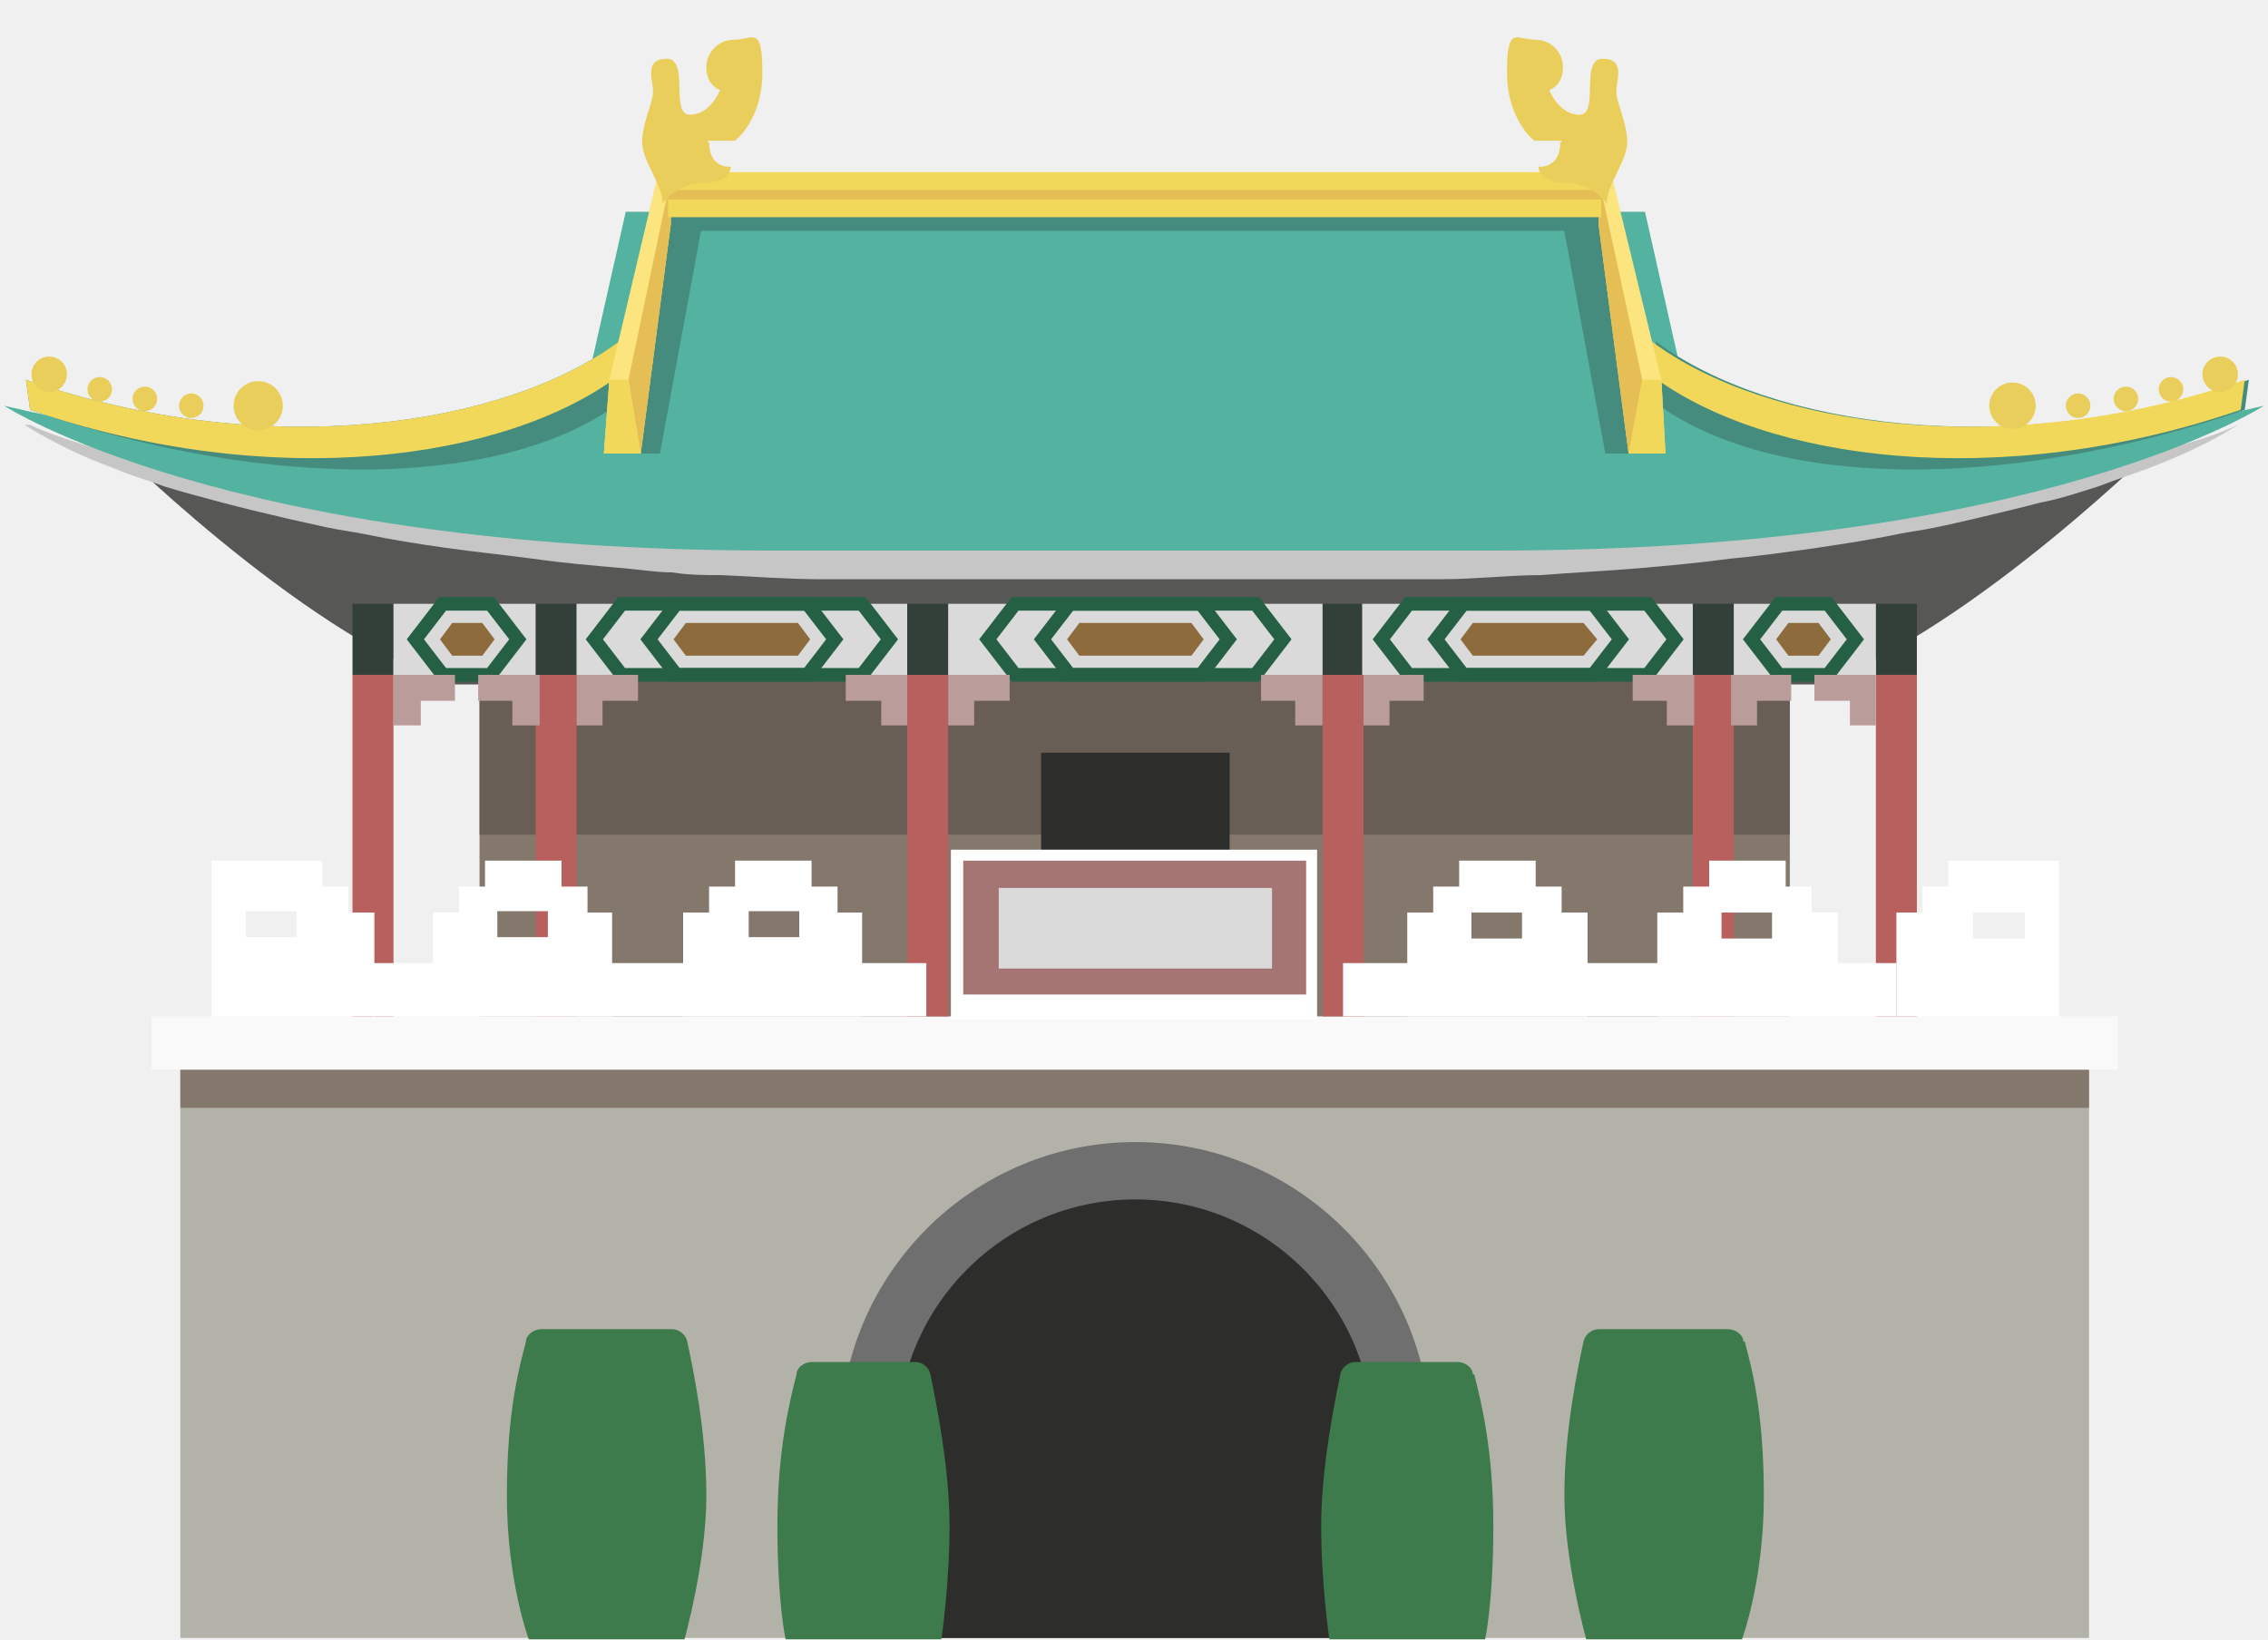
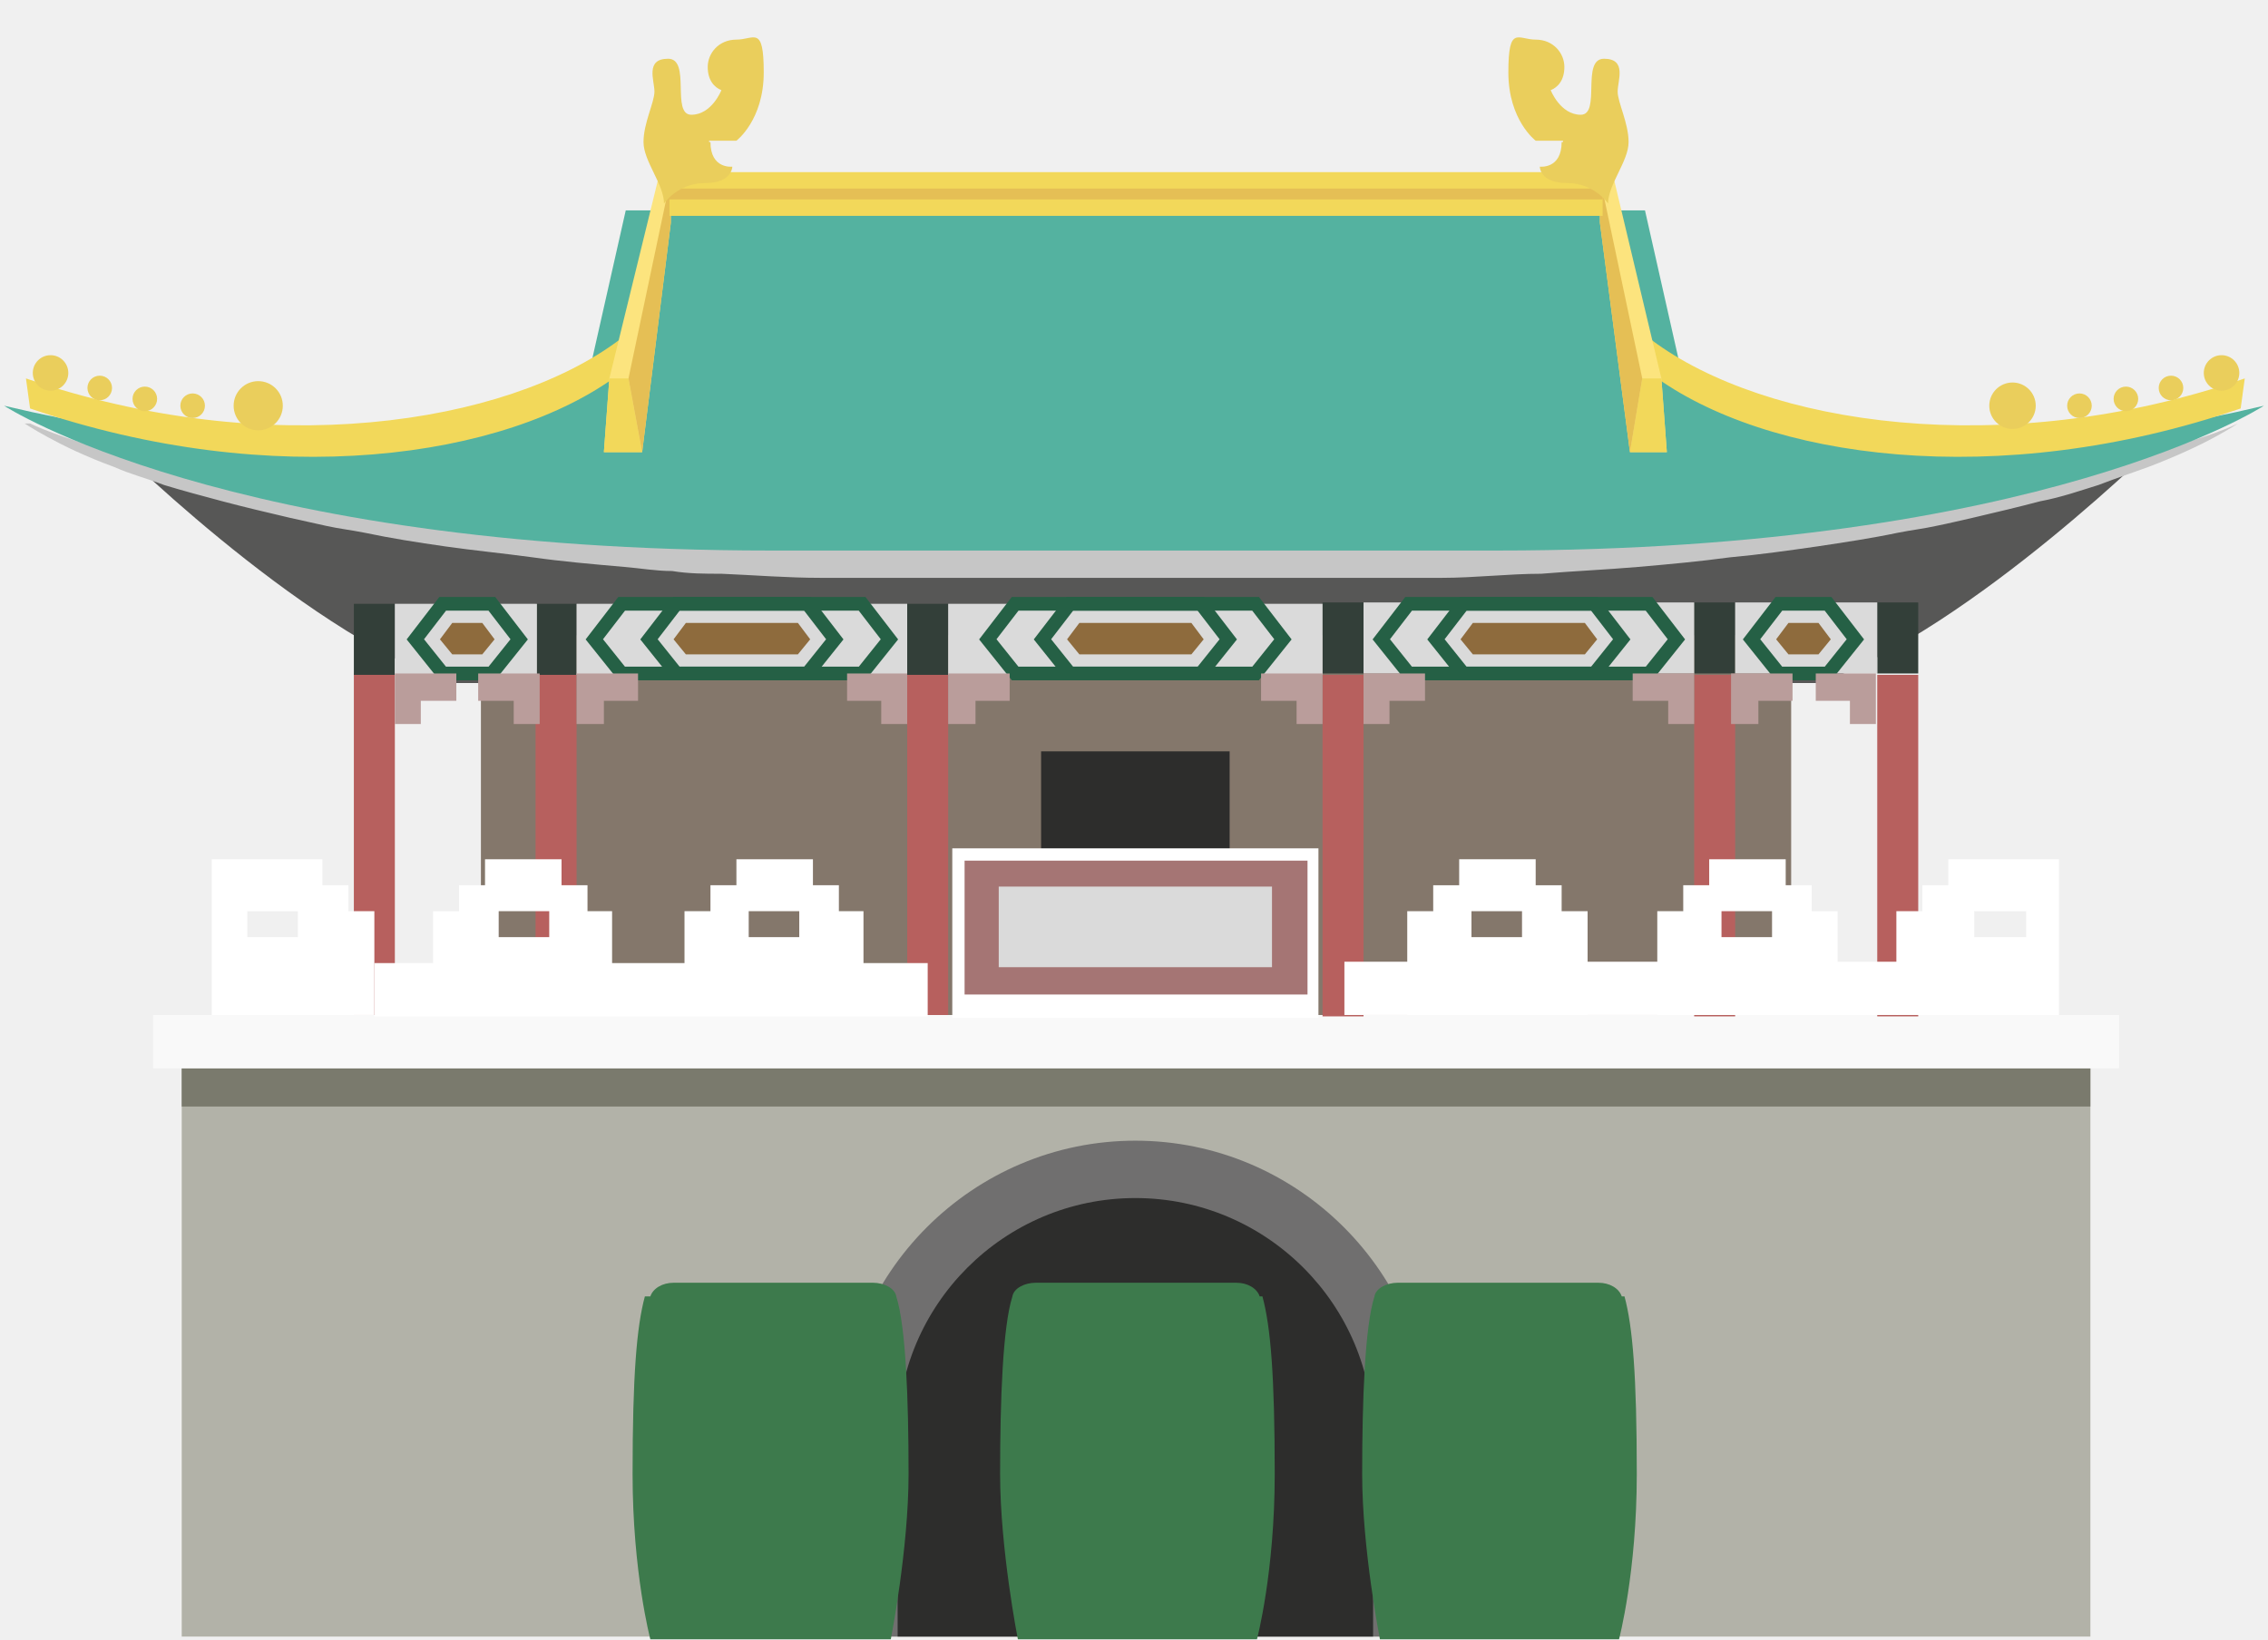
<svg xmlns="http://www.w3.org/2000/svg" id="Layer_1" version="1.1" viewBox="0 0 166 120">
  <defs>
    <style>
      .st0 {
        fill: #54b2a0;
      }

      .st1 {
        fill: #8e6b3d;
      }

      .st2 {
        fill: #e5bf55;
      }

      .st3 {
        fill: #fce47e;
      }

      .st4 {
-         fill: #458c7e;
+         fill: #fff;
      }

      .st5 {
-         fill: #fff;
-       }
- 
-       .st6 {
        fill: none;
        stroke: #256045;
        stroke-miterlimit: 10;
      }

+       .st6 {
+         fill: #b2b2a8;
+       }
+ 
      .st7 {
-         fill: #685e56;
+         fill: #575756;
      }

      .st8 {
-         fill: #b2b2a8;
+         fill: #3d7a4c;
      }

      .st9 {
-         fill: #575756;
+         fill: #706f6f;
      }

      .st10 {
-         fill: #3d7a4c;
+         fill: #f9f9f9;
      }

      .st11 {
-         fill: #706f6f;
+         fill: #333f39;
      }

      .st12 {
-         fill: #f9f9f9;
+         fill: #ba9d9b;
      }

      .st13 {
-         fill: #333f39;
+         fill: #b7605e;
      }

      .st14 {
-         fill: #ba9d9b;
+         fill: #7a7a6d;
      }

      .st15 {
-         fill: #b7605e;
+         fill: #84776b;
      }

      .st16 {
-         fill: #84776b;
+         fill: #2d2d2c;
      }

      .st17 {
-         fill: #2d2d2c;
+         fill: #eace5c;
      }

      .st18 {
-         fill: #eace5c;
+         fill: #c6c6c6;
      }

      .st19 {
-         fill: #c6c6c6;
+         fill: #dadada;
      }

      .st20 {
-         fill: #dadada;
+         fill: #a57574;
      }

      .st21 {
-         fill: #a57574;
-       }
- 
-       .st22 {
        fill: #f2d85a;
      }
    </style>
  </defs>
  <g id="Layer_11">
    <g>
      <g>
-         <path class="st9" d="M83.1,38.7c-40.6,0-75.4-6.7-75.4-6.7,0,0,14,14.1,25.3,18.1h100.2c11.3-4.1,25.3-18.1,25.3-18.1,0,0-34.9,6.7-75.4,6.7h0Z" />
-         <path class="st19" d="M2.2,31.1s.6.3,1.7.7c1.1.4,2.8,1,5,1.5,1.1.3,2.3.6,3.6.9,1.3.2,2.7.6,4.3.8,1.5.3,3.2.6,4.9.8.9,0,1.7.2,2.7.4.9,0,1.8.2,2.8.3,1.9.2,3.9.4,5.9.6,2,.2,4.2.3,6.3.5,2.2.2,4.4.2,6.7.3,1.1,0,2.3,0,3.5,0h3.5c4.8.2,9.7,0,14.7,0h48.6c1.2,0,2.3,0,3.5,0,2.3,0,4.5-.2,6.7-.3,2.2,0,4.3-.3,6.3-.5s4-.3,5.9-.6c.9,0,1.9-.2,2.8-.3.9,0,1.8-.3,2.7-.4,1.7-.2,3.4-.5,4.9-.8,1.5-.2,3-.6,4.3-.8,1.3-.3,2.5-.6,3.6-.9,2.2-.6,3.9-1.1,5-1.5s1.7-.7,1.7-.7c0,0-.6.4-1.7,1-1.1.6-2.8,1.4-4.9,2.2-1.1.4-2.3.8-3.6,1.3-1.3.4-2.7.9-4.3,1.2-1.5.4-3.2.8-4.9,1.2-.9.2-1.7.4-2.7.6-.9.2-1.8.3-2.8.5-1.9.4-3.9.7-5.9,1-2.1.3-4.2.6-6.4.8-2.2.3-4.4.5-6.7.7s-4.7.3-7.1.5c-2.4,0-4.8.3-7.3.3s-4.9,0-7.5,0h-30.4c-2.5,0-5,0-7.5,0-2.5,0-4.9-.2-7.3-.3-1.2,0-2.4,0-3.6-.2-1.2,0-2.3-.2-3.5-.3-2.3-.2-4.6-.4-6.7-.7-2.2-.3-4.3-.5-6.4-.8-2.1-.3-4-.6-5.9-1-1-.2-1.9-.3-2.8-.5s-1.8-.4-2.7-.6c-1.7-.4-3.4-.8-4.9-1.2s-3-.8-4.3-1.2c-1.3-.5-2.5-.8-3.6-1.3-2.2-.8-3.8-1.6-4.9-2.2-1.1-.6-1.7-1-1.7-1,0,0,.4,0,.4,0Z" />
-         <polygon class="st0" points="120.4 15.5 83.1 15.5 45.8 15.5 40.7 38.1 83.1 38.1 125.5 38.1 120.4 15.5" />
-         <polygon class="st4" points="83.1 13.6 48.9 13.6 49.2 16.9 83.4 16.9 117.2 16.9 117.2 13.6 83.1 13.6" />
+         <path class="st7" d="M83.1,38.6c-40.6,0-75.4-6.7-75.4-6.7,0,0,14,14.1,25.3,18.1h100.2c11.3-4.1,25.3-18.1,25.3-18.1,0,0-34.9,6.7-75.4,6.7Z" />
+         <path class="st18" d="M2.2,31s.6.3,1.7.7,2.8,1,5,1.5c1.1.3,2.3.6,3.6.9,1.3.2,2.7.6,4.3.8,1.5.3,3.2.6,4.9.8.9,0,1.7.2,2.7.4.9,0,1.8.2,2.8.3,1.9.2,3.9.4,5.9.6s4.2.3,6.3.5c2.2.2,4.4.2,6.7.3,1.1,0,2.3,0,3.5,0h3.5c4.8.2,9.7,0,14.7,0h48.6c1.2,0,2.3,0,3.5,0,2.3,0,4.5-.2,6.7-.3,2.2,0,4.3-.3,6.3-.5s4-.3,5.9-.6c.9,0,1.9-.2,2.8-.3.9,0,1.8-.3,2.7-.4,1.7-.2,3.4-.5,4.9-.8,1.5-.2,3-.6,4.3-.8,1.3-.3,2.5-.6,3.6-.9,2.2-.6,3.9-1.1,5-1.5s1.7-.7,1.7-.7c0,0-.6.4-1.7,1-1.1.6-2.8,1.4-4.9,2.2-1.1.4-2.3.8-3.6,1.3-1.3.4-2.7.9-4.3,1.2-1.5.4-3.2.8-4.9,1.2-.9.2-1.7.4-2.7.6-.9.2-1.8.3-2.8.5-1.9.4-3.9.7-5.9,1-2.1.3-4.2.6-6.4.8-2.2.3-4.4.5-6.7.7-2.3.2-4.7.3-7.1.5-2.4,0-4.8.3-7.3.3s-4.9,0-7.5,0h-30.4c-2.5,0-5,0-7.5,0-2.5,0-4.9-.2-7.3-.3-1.2,0-2.4,0-3.6-.2-1.2,0-2.3-.2-3.5-.3-2.3-.2-4.6-.4-6.7-.7-2.2-.3-4.3-.5-6.4-.8-2.1-.3-4-.6-5.9-1-1-.2-1.9-.3-2.8-.5s-1.8-.4-2.7-.6c-1.7-.4-3.4-.8-4.9-1.2s-3-.8-4.3-1.2c-1.3-.5-2.5-.8-3.6-1.3-2.2-.8-3.8-1.6-4.9-2.2-1.1-.6-1.7-1-1.7-1h.4Z" />
+         <polygon class="st0" points="120.4 15.4 83.1 15.4 45.8 15.4 40.7 38 83.1 38 125.5 38 120.4 15.4" />
        <path class="st0" d="M83.1,40.3h-26.7C16.5,40.3.3,29.7.3,29.7c22.3,5.3,34.7,1.5,44.7-4.2h76c10,5.7,22.5,9.5,44.7,4.2,0,0-16.2,10.6-56.1,10.6h-26.7" />
-         <path class="st4" d="M164.3,30c-17.8,6.1-34.8,5.7-43.1-.5v-4.5c8.3,6.2,25.7,8.9,43.4,2.8l-.3,2.2h0Z" />
-         <path class="st22" d="M164,30c-17.8,6.1-34.8,3.7-43.1-2.5v-2.5c8.3,6.2,25.7,8.9,43.4,2.8l-.3,2.2h0Z" />
-         <path class="st4" d="M2.2,30c17.8,6.1,34.8,5.7,43.1-.5v-4.5c-8.3,6.2-25.7,8.9-43.4,2.8l.3,2.2h0Z" />
-         <path class="st22" d="M2.2,30c17.8,6.1,34.8,3.7,43.1-2.5v-2.5c-8.3,6.2-25.7,8.9-43.4,2.8l.3,2.2h0Z" />
-         <g>
-           <polygon class="st4" points="119.9 27.8 120.3 33.2 117.5 33.2 114.4 16.4 115.4 13 116.4 13 119.9 27.8" />
-           <polygon class="st3" points="121.6 27.8 121.9 33.2 119.2 33.2 117 16.4 117 13 118 13 121.6 27.8" />
-           <polygon class="st22" points="121.6 27.8 121.9 33.2 119.2 33.2 120.2 27.8 121.6 27.8" />
-           <polygon class="st2" points="117 13 120.2 27.8 119.2 33.2 117 16.4 117 13" />
-         </g>
-         <circle class="st18" cx="147.3" cy="29.7" r="1.7" />
-         <circle class="st18" cx="162.5" cy="27.4" r="1.3" />
-         <circle class="st18" cx="152.1" cy="29.7" r=".9" />
-         <circle class="st18" cx="155.6" cy="29.2" r=".9" />
-         <circle class="st18" cx="158.9" cy="28.5" r=".9" />
-         <g>
-           <polygon class="st4" points="45.9 27.8 45.5 33.2 48.3 33.2 51.4 16.4 50.4 13 49.4 13 45.9 27.8" />
-           <polygon class="st3" points="44.6 27.8 44.2 33.2 46.9 33.2 49.1 16.4 49.1 13 48.1 13 44.6 27.8" />
-           <polygon class="st22" points="44.6 27.8 44.2 33.2 46.9 33.2 46 27.8 44.6 27.8" />
-           <polygon class="st2" points="49.1 13 46 27.8 46.9 33.2 49.1 16.4 49.1 13" />
-         </g>
-         <polygon class="st22" points="83.1 12.6 48.9 12.6 48.9 15.9 83.1 15.9 117.2 15.9 117.2 12.6 83.1 12.6" />
-         <polygon class="st2" points="83.1 13.9 48.9 13.9 48.9 14.6 83.1 14.6 117.2 14.6 117.2 13.9 83.1 13.9" />
-         <circle class="st18" cx="18.9" cy="29.7" r="1.8" />
-         <circle class="st18" cx="3.6" cy="27.4" r="1.3" />
-         <circle class="st18" cx="14" cy="29.7" r=".9" />
-         <circle class="st18" cx="10.6" cy="29.2" r=".9" />
-         <circle class="st18" cx="7.3" cy="28.5" r=".9" />
-         <path class="st18" d="M114.3,10.3h-2s-2-1.5-2-5,.7-2.4,2-2.4,2.1,1,2.1,2-.5,1.5-1,1.7c0,0,.7,1.8,2.2,1.8s0-4.1,1.7-4.1,1,1.6,1,2.4.8,2.3.8,3.7-1.5,3.1-1.5,4.5c0,0-1-1.5-3-1.5s-2-1.2-2-1.2c0,0,1.6.2,1.6-1.8h.1Z" />
-         <path class="st18" d="M51.8,10.3h2s2-1.5,2-5-.7-2.4-2-2.4-2.1,1-2.1,2,.5,1.5,1,1.7c0,0-.7,1.8-2.2,1.8s0-4.1-1.7-4.1-1,1.6-1,2.4-.8,2.3-.8,3.7,1.5,3.1,1.5,4.5c0,0,1-1.5,3-1.5s2-1.2,2-1.2c0,0-1.6.2-1.6-1.8h-.1Z" />
-       </g>
-       <rect class="st16" x="35.1" y="46.6" width="95.9" height="31.4" />
-       <rect class="st7" x="35.1" y="46.6" width="95.9" height="14.5" />
-       <rect class="st17" x="76.2" y="55.1" width="13.8" height="22.9" />
-       <g>
-         <rect class="st8" x="13.2" y="78.3" width="139.7" height="41.6" />
-         <rect class="st16" x="13.2" y="78.3" width="139.7" height="2.8" />
-         <rect class="st12" x="11.1" y="74.4" width="143.9" height="3.9" />
-         <path class="st11" d="M83.1,83.6c-11.9,0-21.6,9.7-21.6,21.6v14.7h43.2v-14.7c0-11.9-9.7-21.6-21.6-21.6h0Z" />
-         <path class="st17" d="M83.1,87.8c-9.6,0-17.4,7.8-17.4,17.4v14.7h34.8v-14.7c0-9.6-7.8-17.4-17.4-17.4h0Z" />
-       </g>
-       <g>
-         <rect class="st5" x="69.6" y="62.2" width="26.8" height="12.4" />
-         <rect class="st21" x="70.5" y="63" width="25.1" height="9.8" />
-         <rect class="st20" x="73.1" y="65" width="20" height="5.9" />
-       </g>
-       <g>
-         <rect class="st15" x="66.4" y="49.4" width="3" height="25" />
-         <rect class="st13" x="66.4" y="44.2" width="3" height="5.2" />
-       </g>
-       <rect class="st15" x="96.8" y="49.4" width="3" height="25" />
-       <rect class="st13" x="96.8" y="44.2" width="3" height="5.2" />
-       <g>
-         <rect class="st15" x="39.2" y="49.4" width="3" height="25" />
-         <rect class="st13" x="39.2" y="44.2" width="3" height="5.2" />
-       </g>
-       <g>
-         <rect class="st15" x="25.8" y="49.4" width="3" height="25" />
-         <rect class="st13" x="25.8" y="44.2" width="3" height="5.2" />
-       </g>
-       <g>
-         <rect class="st20" x="42.2" y="44.2" width="24.2" height="5.2" />
-         <polygon class="st6" points="63.1 49.4 45.5 49.4 43.5 46.8 45.5 44.2 63.1 44.2 65.1 46.8 63.1 49.4" />
-         <polygon class="st6" points="59.1 49.4 49.5 49.4 47.5 46.8 49.5 44.2 59.1 44.2 61.1 46.8 59.1 49.4" />
-         <polygon class="st1" points="50.2 48 49.3 46.8 50.2 45.6 58.4 45.6 59.3 46.8 58.4 48 50.2 48" />
-       </g>
-       <g>
-         <rect class="st20" x="28.8" y="44.2" width="10.4" height="5.2" />
-         <g>
-           <polygon class="st6" points="35.9 49.4 32.4 49.4 30.4 46.8 32.4 44.2 35.9 44.2 37.9 46.8 35.9 49.4" />
-           <polygon class="st1" points="33.1 48 32.2 46.8 33.1 45.6 35.3 45.6 36.2 46.8 35.3 48 33.1 48" />
-         </g>
-       </g>
-       <polygon class="st14" points="46.7 49.4 44.1 49.4 42.2 49.4 42.2 51.3 42.2 53.1 44.1 53.1 44.1 51.3 46.7 51.3 46.7 49.4" />
-       <polygon class="st14" points="33.3 49.4 30.8 49.4 28.8 49.4 28.8 51.3 28.8 53.1 30.8 53.1 30.8 51.3 33.3 51.3 33.3 49.4" />
-       <polygon class="st14" points="35 49.4 37.5 49.4 39.5 49.4 39.5 51.3 39.5 53.1 37.5 53.1 37.5 51.3 35 51.3 35 49.4" />
-       <polygon class="st14" points="61.9 49.4 64.5 49.4 66.4 49.4 66.4 51.3 66.4 53.1 64.5 53.1 64.5 51.3 61.9 51.3 61.9 49.4" />
-       <g>
-         <rect class="st15" x="123.9" y="49.4" width="3" height="25" />
-         <rect class="st13" x="123.9" y="44.2" width="3" height="5.2" />
-       </g>
-       <g>
-         <rect class="st15" x="137.3" y="49.4" width="3" height="25" />
-         <rect class="st13" x="137.3" y="44.2" width="3" height="5.2" />
-       </g>
-       <g>
-         <rect class="st20" x="99.7" y="44.2" width="24.2" height="5.2" />
-         <polygon class="st6" points="103.1 49.4 120.6 49.4 122.6 46.8 120.6 44.2 103.1 44.2 101.1 46.8 103.1 49.4" />
-         <polygon class="st6" points="107.1 49.4 116.6 49.4 118.6 46.8 116.6 44.2 107.1 44.2 105.1 46.8 107.1 49.4" />
-         <polygon class="st1" points="115.9 48 116.9 46.8 115.9 45.6 107.8 45.6 106.9 46.8 107.8 48 115.9 48" />
-       </g>
-       <g>
-         <rect class="st20" x="126.9" y="44.2" width="10.4" height="5.2" />
-         <g>
-           <polygon class="st6" points="130.2 49.4 133.8 49.4 135.8 46.8 133.8 44.2 130.2 44.2 128.2 46.8 130.2 49.4" />
-           <polygon class="st1" points="133.1 48 134 46.8 133.1 45.6 130.9 45.6 130 46.8 130.9 48 133.1 48" />
-         </g>
-       </g>
-       <polygon class="st14" points="119.5 49.4 122 49.4 124 49.4 124 51.3 124 53.1 122 53.1 122 51.3 119.5 51.3 119.5 49.4" />
-       <polygon class="st14" points="132.8 49.4 135.4 49.4 137.3 49.4 137.3 51.3 137.3 53.1 135.4 53.1 135.4 51.3 132.8 51.3 132.8 49.4" />
-       <polygon class="st14" points="131.1 49.4 128.6 49.4 126.7 49.4 126.7 51.3 126.7 53.1 128.6 53.1 128.6 51.3 131.1 51.3 131.1 49.4" />
-       <polygon class="st14" points="104.2 49.4 101.7 49.4 99.8 49.4 99.8 51.3 99.8 53.1 101.7 53.1 101.7 51.3 104.2 51.3 104.2 49.4" />
-       <g>
-         <rect class="st20" x="69.4" y="44.2" width="27.4" height="5.2" />
-         <polygon class="st6" points="91.9 49.4 74.3 49.4 72.3 46.8 74.3 44.2 91.9 44.2 93.9 46.8 91.9 49.4" />
-         <polygon class="st6" points="87.9 49.4 78.3 49.4 76.3 46.8 78.3 44.2 87.9 44.2 89.9 46.8 87.9 49.4" />
-         <polygon class="st1" points="79 48 78.1 46.8 79 45.6 87.2 45.6 88.1 46.8 87.2 48 79 48" />
-       </g>
-       <polygon class="st14" points="73.9 49.4 71.3 49.4 69.4 49.4 69.4 51.3 69.4 53.1 71.3 53.1 71.3 51.3 73.9 51.3 73.9 49.4" />
-       <polygon class="st14" points="92.3 49.4 94.8 49.4 96.8 49.4 96.8 51.3 96.8 53.1 94.8 53.1 94.8 51.3 92.3 51.3 92.3 49.4" />
-       <g>
-         <path class="st10" d="M107.8,100.6c0-.5-.6-.9-1.1-.9h-7.5c-.5,0-1,.4-1.1.9-.4,2-1.4,6.8-1.4,11.1s.6,8.3.6,8.3h11.4s.6-2.7.6-8.3-.9-9.1-1.4-11.1h0Z" />
-         <path class="st10" d="M127.6,98.2c0-.5-.6-.9-1.1-.9h-9.5c-.5,0-1,.4-1.1.9-.4,1.9-1.4,6.5-1.4,11.3s1.6,10.5,1.6,10.5h11.4s1.6-4.3,1.6-10.5-.9-9.4-1.4-11.3h0Z" />
-         <path class="st10" d="M58.3,100.6c0-.5.6-.9,1.1-.9h7.6c.5,0,1,.4,1.1.9.4,2,1.4,6.8,1.4,11.1s-.6,8.3-.6,8.3h-11.4s-.6-2.7-.6-8.3.9-9.1,1.4-11.1Z" />
-         <path class="st10" d="M38.5,98.2c0-.5.6-.9,1.1-.9h9.6c.5,0,1,.4,1.1.9.4,1.9,1.4,6.5,1.4,11.3s-1.6,10.5-1.6,10.5h-11.4s-1.6-4.3-1.6-10.5.9-9.4,1.4-11.3Z" />
-       </g>
-       <g>
-         <rect class="st5" x="27.3" y="70.5" width="40.5" height="3.9" />
-         <path class="st5" d="M25.5,64.9h-1.9v-1.9h-8.1v11.4h11.9v-7.6h-1.9v-1.9h0ZM21.7,68.6h-3.7v-1.9h3.7v1.9Z" />
-         <path class="st5" d="M43,66.8v-1.9h-1.9v-1.9h-5.6v1.9h-1.9v1.9h-1.9v7.6h13.1v-7.6h-1.9.1ZM40.1,68.6h-3.7v-1.9h3.7v1.9Z" />
-         <path class="st5" d="M61.3,66.8v-1.9h-1.9v-1.9h-5.6v1.9h-1.9v1.9h-1.9v7.6h13.1v-7.6h-1.9.1ZM58.5,68.6h-3.7v-1.9h3.7v1.9Z" />
-       </g>
-       <g>
-         <rect class="st5" x="98.3" y="70.5" width="40.5" height="3.9" />
-         <path class="st5" d="M140.7,66.8h-1.9v7.6h11.9v-11.4h-8.1v1.9h-1.9v1.9ZM144.4,66.8h3.8v1.9h-3.8v-1.9Z" />
-         <path class="st5" d="M121.3,66.8v7.6h13.2v-7.6h-1.9v-1.9h-1.9v-1.9h-5.6v1.9h-1.9v1.9h-1.9ZM126,66.8h3.7v1.9h-3.7v-1.9Z" />
-         <path class="st5" d="M103,66.8v7.6h13.2v-7.6h-1.9v-1.9h-1.9v-1.9h-5.6v1.9h-1.9v1.9h-1.9,0ZM107.7,66.8h3.7v1.9h-3.7v-1.9Z" />
+         <path class="st21" d="M164,29.9c-17.8,6.1-34.8,3.7-43.1-2.5v-2.5c8.3,6.2,25.7,8.9,43.4,2.8l-.3,2.2Z" />
+         <path class="st21" d="M2.2,29.9c17.8,6.1,34.8,3.7,43.1-2.5v-2.5c-8.3,6.2-25.7,8.9-43.4,2.8,0,0,.3,2.2.3,2.2Z" />
+         <g>
+           <polygon class="st3" points="121.6 27.7 122 33.1 119.3 33.1 117.1 16.3 117.1 13 118.1 13 121.6 27.7" />
+           <polygon class="st21" points="121.6 27.7 122 33.1 119.3 33.1 120.2 27.7 121.6 27.7" />
+           <polygon class="st2" points="117.1 13 120.2 27.7 119.3 33.1 117.1 16.3 117.1 13" />
+         </g>
+         <circle class="st17" cx="147.3" cy="29.7" r="1.7" />
+         <circle class="st17" cx="162.6" cy="27.3" r="1.3" />
+         <circle class="st17" cx="152.2" cy="29.7" r=".9" />
+         <circle class="st17" cx="155.6" cy="29.2" r=".9" />
+         <circle class="st17" cx="158.9" cy="28.4" r=".9" />
+         <g>
+           <polygon class="st3" points="44.6 27.7 44.2 33.1 47 33.1 49.1 16.3 49.1 13 48.2 13 44.6 27.7" />
+           <polygon class="st21" points="44.6 27.7 44.2 33.1 47 33.1 46 27.7 44.6 27.7" />
+           <polygon class="st2" points="49.1 13 46 27.7 47 33.1 49.1 16.3 49.1 13" />
+         </g>
+         <polygon class="st21" points="83.1 12.6 49 12.6 49 15.8 83.1 15.8 117.3 15.8 117.3 12.6 83.1 12.6" />
+         <polygon class="st2" points="83.1 13.8 49 13.8 49 14.6 83.1 14.6 117.3 14.6 117.3 13.8 83.1 13.8" />
+         <circle class="st17" cx="18.9" cy="29.7" r="1.8" />
+         <circle class="st17" cx="3.7" cy="27.3" r="1.3" />
+         <circle class="st17" cx="14.1" cy="29.7" r=".9" />
+         <circle class="st17" cx="10.6" cy="29.2" r=".9" />
+         <circle class="st17" cx="7.3" cy="28.4" r=".9" />
+         <path class="st17" d="M114.4,10.3h-2s-2-1.5-2-5,.7-2.4,2-2.4,2.1,1,2.1,2-.5,1.5-1,1.7c0,0,.7,1.8,2.2,1.8s0-4.1,1.7-4.1,1,1.6,1,2.4.8,2.3.8,3.7-1.5,3.1-1.5,4.5c0,0-1-1.5-3-1.5s-2-1.2-2-1.2c0,0,1.6.2,1.6-1.8h.1Z" />
+         <path class="st17" d="M51.9,10.3h2s2-1.5,2-5-.7-2.4-2-2.4-2.1,1-2.1,2,.5,1.5,1,1.7c0,0-.7,1.8-2.2,1.8s0-4.1-1.7-4.1-1,1.6-1,2.4-.8,2.3-.8,3.7,1.5,3.1,1.5,4.5c0,0,1-1.5,3-1.5s2-1.2,2-1.2c0,0-1.6.2-1.6-1.8h-.1Z" />
+       </g>
+       <rect class="st15" x="35.2" y="46.5" width="95.9" height="31.4" />
+       <rect class="st16" x="76.2" y="55" width="13.8" height="22.9" />
+       <g>
+         <rect class="st6" x="13.3" y="78.2" width="139.7" height="41.6" />
+         <rect class="st14" x="13.3" y="78.2" width="139.7" height="2.8" />
+         <rect class="st10" x="11.2" y="74.3" width="143.9" height="3.9" />
+         <path class="st9" d="M83.1,83.5c-11.9,0-21.6,9.7-21.6,21.6v14.7h43.2v-14.7c0-11.9-9.7-21.6-21.6-21.6Z" />
+         <path class="st16" d="M83.1,87.7c-9.6,0-17.4,7.8-17.4,17.4v14.7h34.8v-14.7c0-9.6-7.8-17.4-17.4-17.4Z" />
+       </g>
+       <g>
+         <rect class="st4" x="69.7" y="62.1" width="26.8" height="12.4" />
+         <rect class="st20" x="70.6" y="63" width="25.1" height="9.8" />
+         <rect class="st19" x="73.1" y="64.9" width="20" height="5.9" />
+       </g>
+       <g>
+         <rect class="st13" x="66.4" y="49.3" width="3" height="25" />
+         <rect class="st11" x="66.4" y="44.2" width="3" height="5.2" />
+       </g>
+       <rect class="st13" x="96.8" y="49.4" width="3" height="25" />
+       <rect class="st11" x="96.8" y="44.1" width="3" height="5.2" />
+       <g>
+         <rect class="st13" x="39.2" y="49.3" width="3" height="25" />
+         <rect class="st11" x="39.2" y="44.2" width="3" height="5.2" />
+       </g>
+       <g>
+         <rect class="st13" x="25.9" y="49.3" width="3" height="25" />
+         <rect class="st11" x="25.9" y="44.2" width="3" height="5.2" />
+       </g>
+       <g>
+         <rect class="st19" x="42.2" y="44.2" width="24.2" height="5.2" />
+         <polygon class="st5" points="63.1 49.3 45.5 49.3 43.5 46.8 45.5 44.2 63.1 44.2 65.1 46.8 63.1 49.3" />
+         <polygon class="st5" points="59.1 49.3 49.5 49.3 47.5 46.8 49.5 44.2 59.1 44.2 61.1 46.8 59.1 49.3" />
+         <polygon class="st1" points="50.2 47.9 49.3 46.8 50.2 45.6 58.4 45.6 59.3 46.8 58.4 47.9 50.2 47.9" />
+       </g>
+       <g>
+         <rect class="st19" x="28.9" y="44.2" width="10.4" height="5.2" />
+         <g>
+           <polygon class="st5" points="36 49.3 32.4 49.3 30.4 46.8 32.4 44.2 36 44.2 38 46.8 36 49.3" />
+           <polygon class="st1" points="33.1 47.9 32.2 46.8 33.1 45.6 35.3 45.6 36.2 46.8 35.3 47.9 33.1 47.9" />
+         </g>
+       </g>
+       <polygon class="st12" points="46.7 49.3 44.2 49.3 42.2 49.3 42.2 51.3 42.2 53 44.2 53 44.2 51.3 46.7 51.3 46.7 49.3" />
+       <polygon class="st12" points="33.4 49.3 30.8 49.3 28.9 49.3 28.9 51.3 28.9 53 30.8 53 30.8 51.3 33.4 51.3 33.4 49.3" />
+       <polygon class="st12" points="35 49.3 37.6 49.3 39.5 49.3 39.5 51.3 39.5 53 37.6 53 37.6 51.3 35 51.3 35 49.3" />
+       <polygon class="st12" points="62 49.3 64.5 49.3 66.4 49.3 66.4 51.3 66.4 53 64.5 53 64.5 51.3 62 51.3 62 49.3" />
+       <g>
+         <rect class="st13" x="124" y="49.4" width="3" height="25" />
+         <rect class="st11" x="124" y="44.1" width="3" height="5.2" />
+       </g>
+       <g>
+         <rect class="st13" x="137.4" y="49.4" width="3" height="25" />
+         <rect class="st11" x="137.4" y="44.1" width="3" height="5.2" />
+       </g>
+       <g>
+         <rect class="st19" x="99.8" y="44.1" width="24.2" height="5.2" />
+         <polygon class="st5" points="103.1 49.3 120.7 49.3 122.7 46.8 120.7 44.2 103.1 44.2 101.1 46.8 103.1 49.3" />
+         <polygon class="st5" points="107.1 49.3 116.7 49.3 118.7 46.8 116.7 44.2 107.1 44.2 105.1 46.8 107.1 49.3" />
+         <polygon class="st1" points="116 47.9 116.9 46.8 116 45.6 107.8 45.6 106.9 46.8 107.8 47.9 116 47.9" />
+       </g>
+       <g>
+         <rect class="st19" x="127" y="44.1" width="10.4" height="5.2" />
+         <g>
+           <polygon class="st5" points="130.2 49.3 133.8 49.3 135.8 46.8 133.8 44.2 130.2 44.2 128.2 46.8 130.2 49.3" />
+           <polygon class="st1" points="133.1 47.9 134 46.8 133.1 45.6 130.9 45.6 130 46.8 130.9 47.9 133.1 47.9" />
+         </g>
+       </g>
+       <polygon class="st12" points="119.5 49.3 122.1 49.3 124 49.3 124 51.3 124 53 122.1 53 122.1 51.3 119.5 51.3 119.5 49.3" />
+       <polygon class="st12" points="132.9 49.3 135.4 49.3 137.3 49.3 137.3 51.3 137.3 53 135.4 53 135.4 51.3 132.9 51.3 132.9 49.3" />
+       <polygon class="st12" points="131.2 49.3 128.7 49.3 126.7 49.3 126.7 51.3 126.7 53 128.7 53 128.7 51.3 131.2 51.3 131.2 49.3" />
+       <polygon class="st12" points="104.3 49.3 101.7 49.3 99.8 49.3 99.8 51.3 99.8 53 101.7 53 101.7 51.3 104.3 51.3 104.3 49.3" />
+       <g>
+         <rect class="st19" x="69.4" y="44.2" width="27.4" height="5.2" />
+         <polygon class="st5" points="91.9 49.3 74.3 49.3 72.3 46.8 74.3 44.2 91.9 44.2 93.9 46.8 91.9 49.3" />
+         <polygon class="st5" points="87.9 49.3 78.3 49.3 76.3 46.8 78.3 44.2 87.9 44.2 89.9 46.8 87.9 49.3" />
+         <polygon class="st1" points="79 47.9 78.1 46.8 79 45.6 87.2 45.6 88.1 46.8 87.2 47.9 79 47.9" />
+       </g>
+       <polygon class="st12" points="73.9 49.3 71.4 49.3 69.4 49.3 69.4 51.3 69.4 53 71.4 53 71.4 51.3 73.9 51.3 73.9 49.3" />
+       <polygon class="st12" points="92.3 49.3 94.9 49.3 96.8 49.3 96.8 51.3 96.8 53 94.9 53 94.9 51.3 92.3 51.3 92.3 49.3" />
+       <path class="st8" d="M92.2,94.9c-.2-.6-.9-1-1.7-1h-14.7c-.8,0-1.6.4-1.7,1-.7,2.2-.9,7.5-.9,13s1.3,12.1,1.3,12.1h17.5s1.3-4.9,1.3-12.1-.3-10.8-.9-13h-.2Z" />
+       <path class="st8" d="M118.7,94.9c-.2-.6-.9-1-1.7-1h-14.7c-.8,0-1.6.4-1.7,1-.7,2.2-.9,7.5-.9,13s1.3,12.1,1.3,12.1h17.5s1.3-4.9,1.3-12.1-.3-10.8-.9-13h-.2Z" />
+       <path class="st8" d="M47.6,94.9c.2-.6.9-1,1.7-1h14.6c.8,0,1.6.4,1.7,1,.7,2.2.9,7.5.9,13s-1.3,12.1-1.3,12.1h-17.6s-1.3-4.9-1.3-12.1.3-10.8.9-13h.4Z" />
+       <g>
+         <rect class="st4" x="27.4" y="70.5" width="40.5" height="3.9" />
+         <path class="st4" d="M25.5,64.8h-1.9v-1.9h-8.1v11.4h11.9v-7.6h-1.9v-1.9ZM21.8,68.6h-3.7v-1.9h3.7v1.9Z" />
+         <path class="st4" d="M43,66.7v-1.9h-1.9v-1.9h-5.6v1.9h-1.9v1.9h-1.9v7.6h13.1v-7.6h-1.9.1ZM40.2,68.6h-3.7v-1.9h3.7v1.9Z" />
+         <path class="st4" d="M61.4,66.7v-1.9h-1.9v-1.9h-5.6v1.9h-1.9v1.9h-1.9v7.6h13.1v-7.6h-1.9.1ZM58.5,68.6h-3.7v-1.9h3.7v1.9Z" />
+       </g>
+       <g>
+         <rect class="st4" x="98.4" y="70.4" width="40.5" height="3.9" />
+         <path class="st4" d="M140.7,66.7h-1.9v7.6h11.9v-11.4h-8.1v1.9h-1.9v1.9ZM144.5,66.7h3.8v1.9h-3.8v-1.9Z" />
+         <path class="st4" d="M121.3,66.7v7.6h13.2v-7.6h-1.9v-1.9h-1.9v-1.9h-5.6v1.9h-1.9v1.9h-1.9ZM126,66.7h3.7v1.9h-3.7v-1.9Z" />
+         <path class="st4" d="M103,66.7v7.6h13.2v-7.6h-1.9v-1.9h-1.9v-1.9h-5.6v1.9h-1.9v1.9s-1.9,0-1.9,0ZM107.7,66.7h3.7v1.9h-3.7v-1.9Z" />
      </g>
    </g>
  </g>
</svg>
